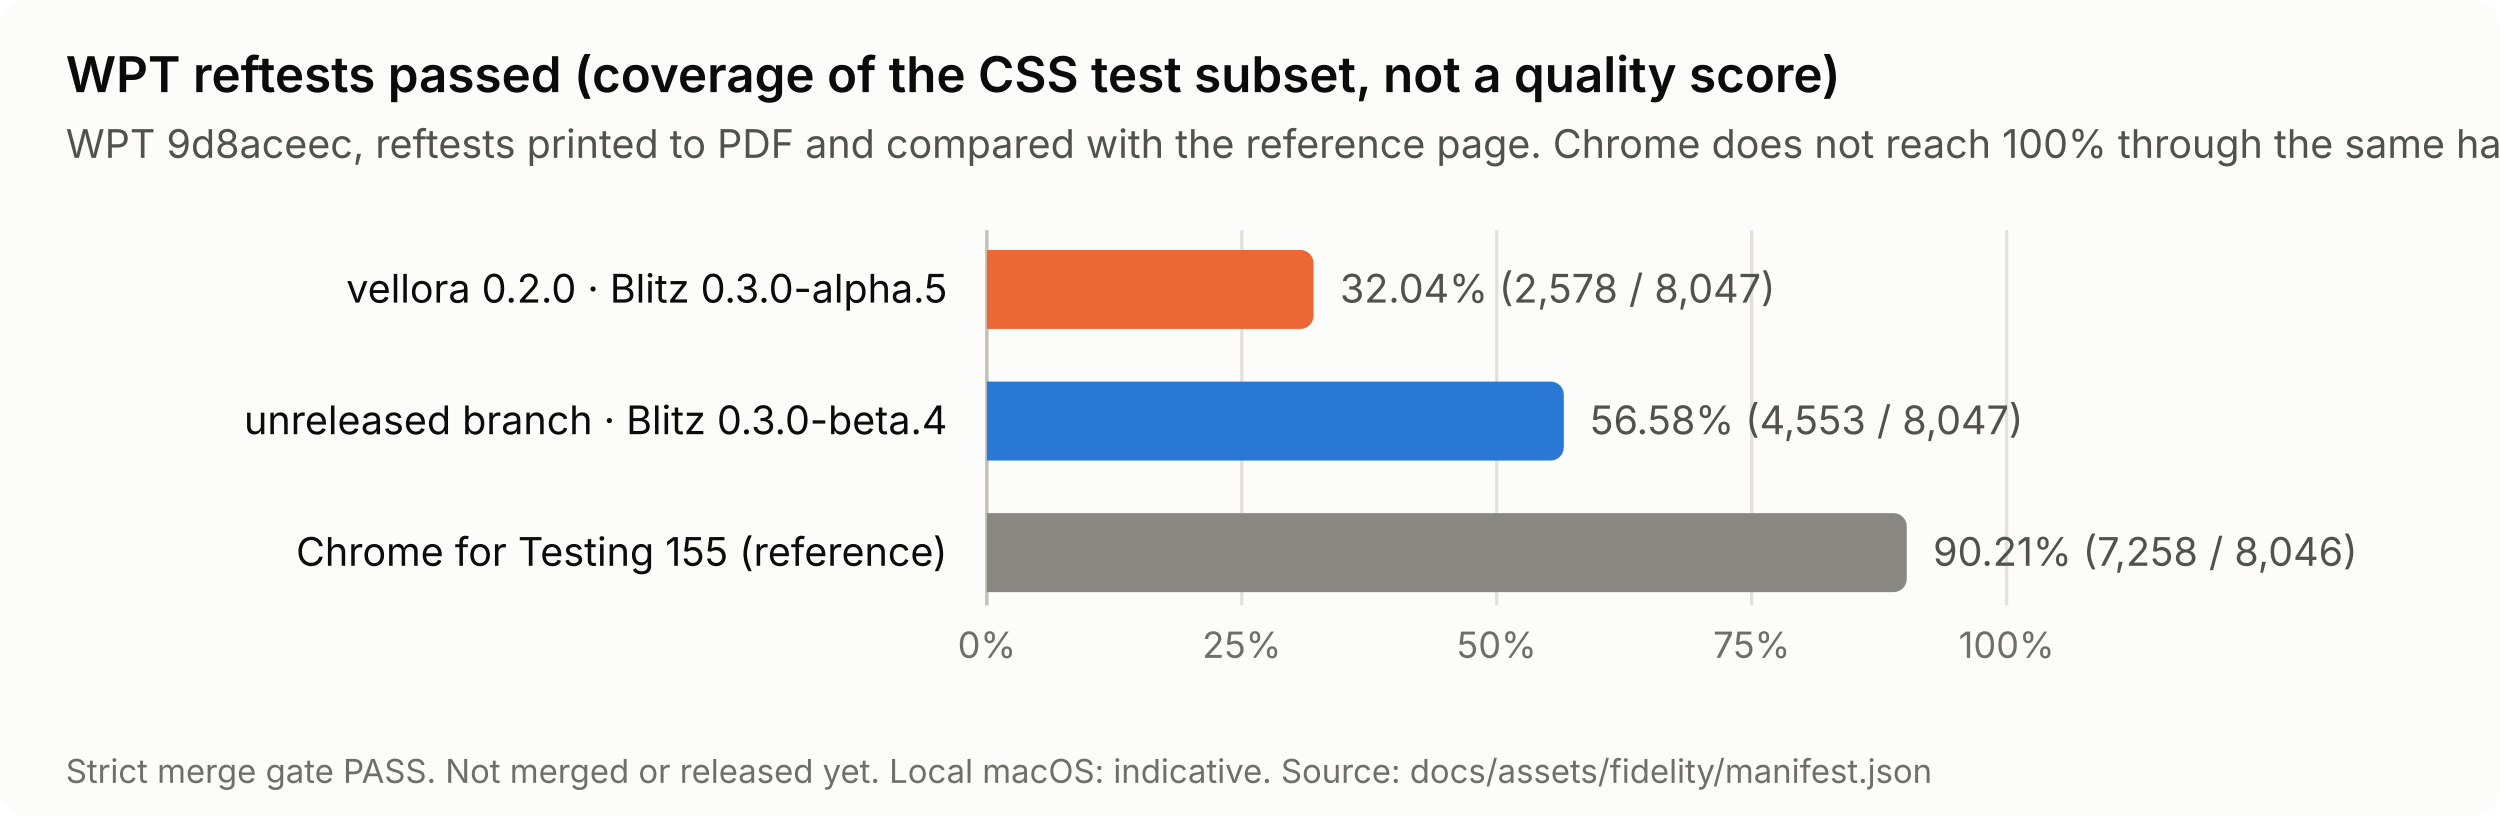
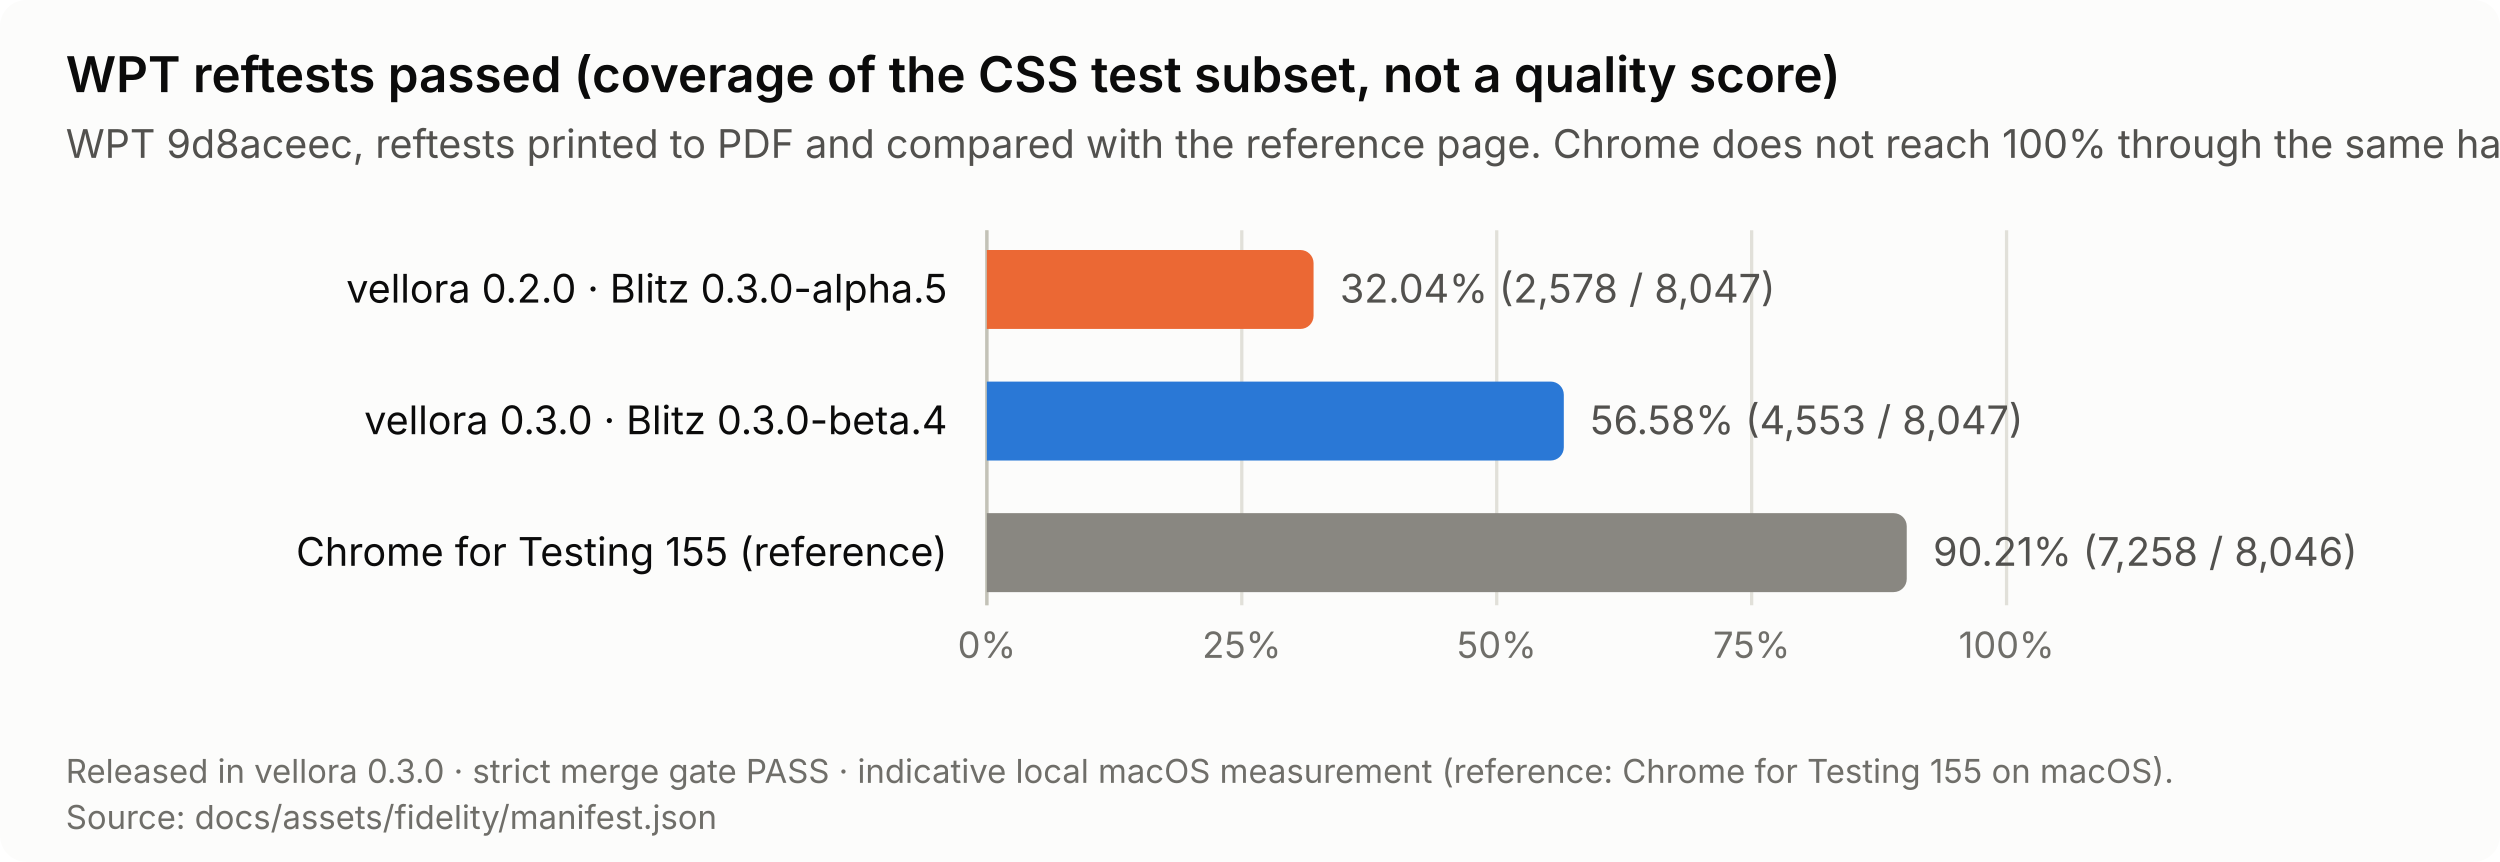
- <svg xmlns="http://www.w3.org/2000/svg" viewBox="0 0 760 248" width="760" height="248" role="img" aria-labelledby="wpt-t wpt-d">
+ <svg xmlns="http://www.w3.org/2000/svg" viewBox="0 0 760 262" width="760" height="262" role="img" aria-labelledby="wpt-t wpt-d">
  <style>
  text{font-family:system-ui,-apple-system,"Segoe UI",sans-serif}
  .num{font-variant-numeric:tabular-nums}
  .bg{fill:#fcfcfb} .t1{fill:#0b0b0b} .t2{fill:#52514e} .mu{fill:#6f6e69}
  .grid{stroke:#e1e0d9} .axis{stroke:#c3c2b7} .ref{stroke:#898781} .refFill{fill:#898781}
  .link{stroke:#c3c2b7} .before{stroke:#eb6834;fill:#fcfcfb} .beforeFill{fill:#eb6834}
  .after{fill:#2a78d6;stroke:#fcfcfb} .afterFill{fill:#2a78d6}
  @media (prefers-color-scheme: dark){
  .bg{fill:#1a1a19} .t1{fill:#f0efec} .t2{fill:#c3c2b7} .mu{fill:#a3a29c}
  .grid{stroke:#2c2c2a} .axis{stroke:#383835} .ref{stroke:#898781} .refFill{fill:#898781}
  .link{stroke:#383835} .before{stroke:#d95926;fill:#1a1a19} .beforeFill{fill:#d95926}
  .after{fill:#3987e5;stroke:#1a1a19} .afterFill{fill:#3987e5}}
</style>
-   <rect class="bg" width="760" height="248" rx="8" />
+   <rect class="bg" width="760" height="262" rx="8" />
  <text class="t1" x="20" y="28" font-size="15" font-weight="600">WPT reftests passed (coverage of the CSS test subset, not a quality score)</text>
  <text class="t2" x="20" y="48" font-size="12">WPT 9d8aceec, reftests printed to PDF and compared with the reference page. Chrome does not reach 100% through the same harness.</text>
  <line class="grid" x1="300" y1="70" x2="300" y2="184" stroke-width="1" />
  <text class="mu num" x="300" y="200" font-size="11" text-anchor="middle">0%</text>
  <line class="grid" x1="377.5" y1="70" x2="377.5" y2="184" stroke-width="1" />
  <text class="mu num" x="377.5" y="200" font-size="11" text-anchor="middle">25%</text>
  <line class="grid" x1="455" y1="70" x2="455" y2="184" stroke-width="1" />
  <text class="mu num" x="455" y="200" font-size="11" text-anchor="middle">50%</text>
  <line class="grid" x1="532.5" y1="70" x2="532.5" y2="184" stroke-width="1" />
  <text class="mu num" x="532.5" y="200" font-size="11" text-anchor="middle">75%</text>
  <line class="grid" x1="610" y1="70" x2="610" y2="184" stroke-width="1" />
  <text class="mu num" x="610" y="200" font-size="11" text-anchor="middle">100%</text>
  <line class="axis" x1="300" y1="70" x2="300" y2="184" stroke-width="1" />
  <g>
    <text class="t1" x="288" y="92" font-size="12" text-anchor="end">vellora 0.2.0 · Blitz 0.3.0-alpha.5</text>
    <path class="beforeFill" d="M300,76 h95.324 a4,4 0 0 1 4,4 v16 a4,4 0 0 1 -4,4 h-95.324 z" />
    <text class="t2 num" x="407.324" y="92" font-size="12">32.04% (2,578 / 8,047)</text>
  </g>
  <g>
-     <text class="t1" x="288" y="132" font-size="12" text-anchor="end">unreleased branch · Blitz 0.3.0-beta.4</text>
+     <text class="t1" x="288" y="132" font-size="12" text-anchor="end">vellora 0.3.0 · Blitz 0.3.0-beta.4</text>
    <path class="afterFill" d="M300,116 h171.398 a4,4 0 0 1 4,4 v16 a4,4 0 0 1 -4,4 h-171.398 z" />
    <text class="t2 num" x="483.398" y="132" font-size="12">56.58% (4,553 / 8,047)</text>
  </g>
  <g>
    <text class="t1" x="288" y="172" font-size="12" text-anchor="end">Chrome for Testing 155 (reference)</text>
    <path class="refFill" d="M300,156 h275.651 a4,4 0 0 1 4,4 v16 a4,4 0 0 1 -4,4 h-275.651 z" />
    <text class="t2 num" x="587.651" y="172" font-size="12">90.21% (7,258 / 8,046)</text>
  </g>
-   <text class="mu" x="20" y="238" font-size="10">Strict merge gate PASS. Not merged or released yet. Local macOS: indicative. Source: docs/assets/fidelity/manifest.json</text>
+   <text class="mu" x="20" y="238" font-size="10">Released in vellora 0.3.0 · strict merge gate PASS · indicative local macOS measurement (reference: Chrome for Testing 155 on macOS).</text>
+   <text class="mu" x="20" y="252" font-size="10">Source: docs/assets/fidelity/manifest.json</text>
</svg>
